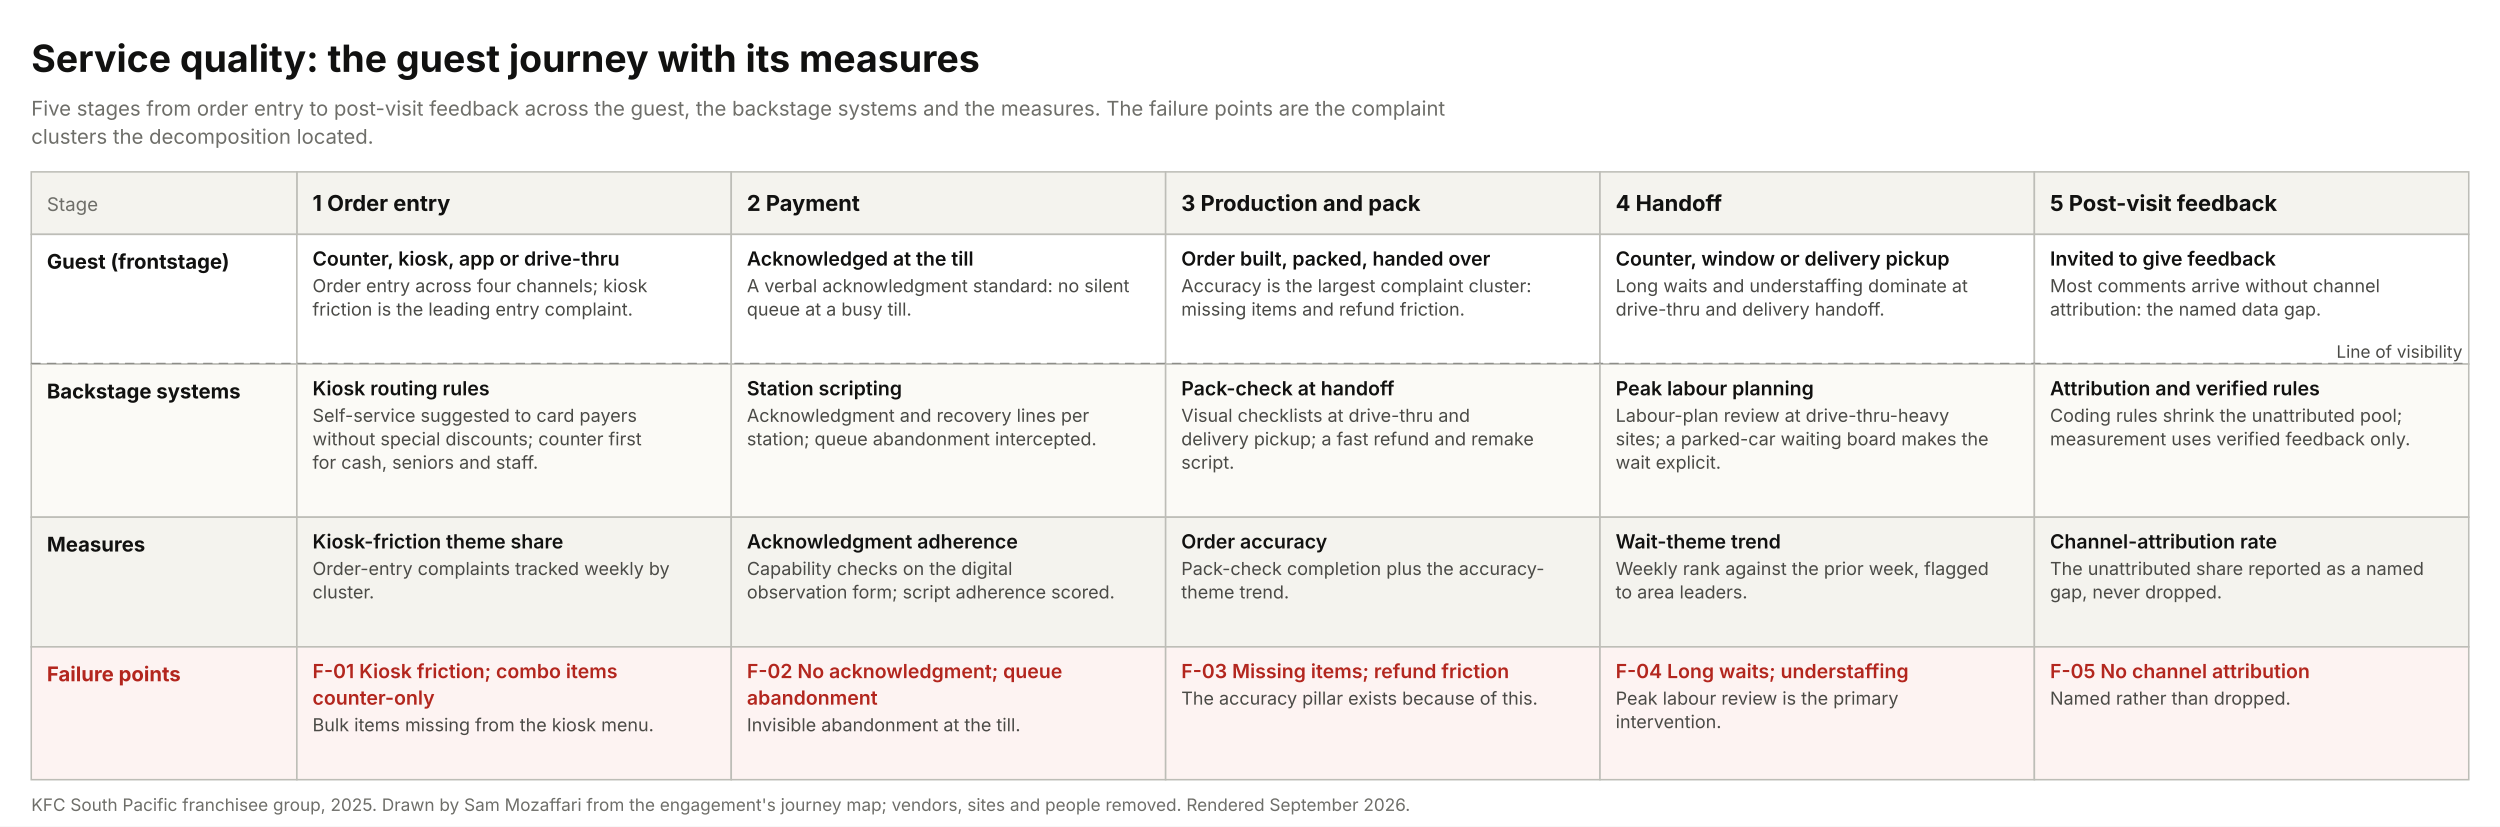
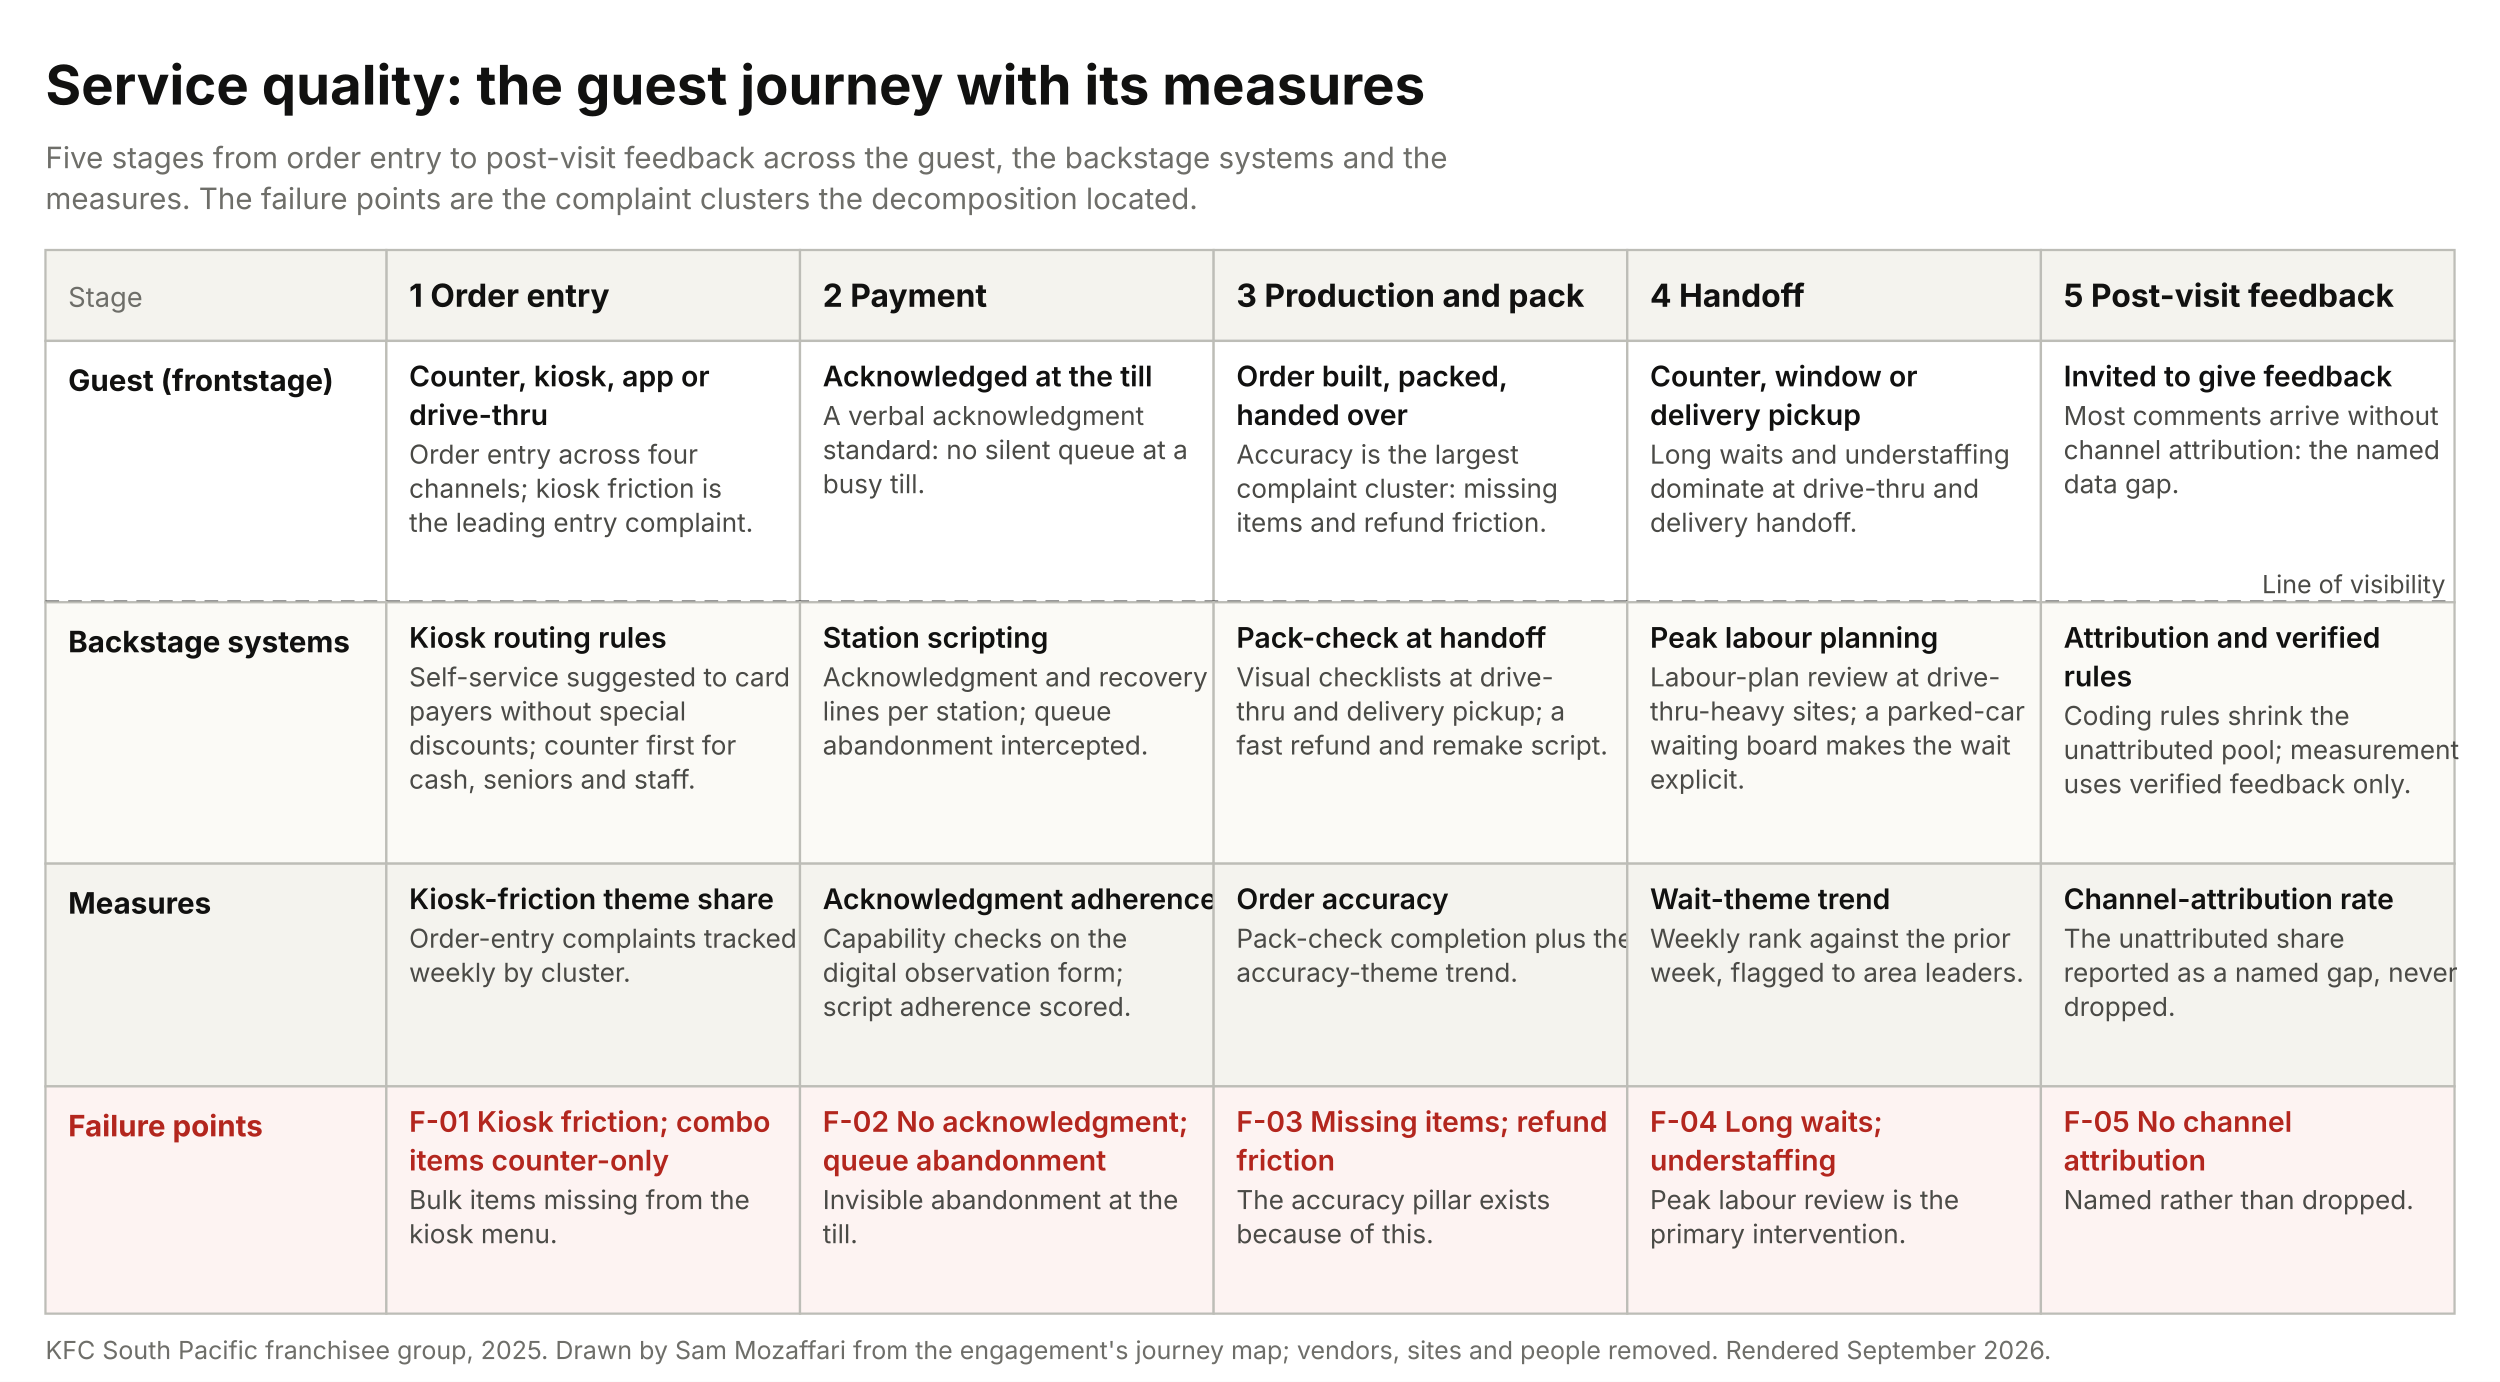
- <svg xmlns="http://www.w3.org/2000/svg" width="1600" height="529" viewBox="0 0 1600 529" role="img" aria-label="Service quality: the guest journey with its measures">
-   <rect width="1600" height="529" fill="#fff" />
+ <svg xmlns="http://www.w3.org/2000/svg" width="1100" height="608" viewBox="0 0 1100 608" role="img" aria-label="Service quality: the guest journey with its measures">
+   <rect width="1100" height="608" fill="#fff" />
  <text x="20" y="46" font-family="Inter, Helvetica, Arial, sans-serif" font-size="24" font-weight="700" fill="#111110">Service quality: the guest journey with its measures</text>
-   <text x="20" y="74" font-family="Inter, Helvetica, Arial, sans-serif" font-size="13" fill="#6e6e69">Five stages from order entry to post-visit feedback across the guest, the backstage systems and the measures. The failure points are the complaint</text>
-   <text x="20" y="92" font-family="Inter, Helvetica, Arial, sans-serif" font-size="13" fill="#6e6e69">clusters the decomposition located.</text>
-   <rect x="190.0" y="110" width="278.0" height="40" fill="#f4f3ee" stroke="#bdbdb7" />
-   <text x="200.0" y="135" font-family="Inter, Helvetica, Arial, sans-serif" font-size="14" font-weight="700" fill="#111110">1 Order entry</text>
-   <rect x="468.0" y="110" width="278.0" height="40" fill="#f4f3ee" stroke="#bdbdb7" />
-   <text x="478.0" y="135" font-family="Inter, Helvetica, Arial, sans-serif" font-size="14" font-weight="700" fill="#111110">2 Payment</text>
-   <rect x="746.0" y="110" width="278.0" height="40" fill="#f4f3ee" stroke="#bdbdb7" />
-   <text x="756.0" y="135" font-family="Inter, Helvetica, Arial, sans-serif" font-size="14" font-weight="700" fill="#111110">3 Production and pack</text>
-   <rect x="1024.0" y="110" width="278.0" height="40" fill="#f4f3ee" stroke="#bdbdb7" />
-   <text x="1034.0" y="135" font-family="Inter, Helvetica, Arial, sans-serif" font-size="14" font-weight="700" fill="#111110">4 Handoff</text>
-   <rect x="1302.0" y="110" width="278.0" height="40" fill="#f4f3ee" stroke="#bdbdb7" />
-   <text x="1312.0" y="135" font-family="Inter, Helvetica, Arial, sans-serif" font-size="14" font-weight="700" fill="#111110">5 Post-visit feedback</text>
-   <rect x="20" y="110" width="170" height="40" fill="#f4f3ee" stroke="#bdbdb7" />
+   <text x="20" y="74" font-family="Inter, Helvetica, Arial, sans-serif" font-size="13" fill="#6e6e69">Five stages from order entry to post-visit feedback across the guest, the backstage systems and the</text>
+   <text x="20" y="92" font-family="Inter, Helvetica, Arial, sans-serif" font-size="13" fill="#6e6e69">measures. The failure points are the complaint clusters the decomposition located.</text>
+   <rect x="170.0" y="110" width="182.0" height="40" fill="#f4f3ee" stroke="#bdbdb7" />
+   <text x="180.0" y="135" font-family="Inter, Helvetica, Arial, sans-serif" font-size="14" font-weight="700" fill="#111110">1 Order entry</text>
+   <rect x="352.0" y="110" width="182.0" height="40" fill="#f4f3ee" stroke="#bdbdb7" />
+   <text x="362.0" y="135" font-family="Inter, Helvetica, Arial, sans-serif" font-size="14" font-weight="700" fill="#111110">2 Payment</text>
+   <rect x="534.0" y="110" width="182.0" height="40" fill="#f4f3ee" stroke="#bdbdb7" />
+   <text x="544.0" y="135" font-family="Inter, Helvetica, Arial, sans-serif" font-size="14" font-weight="700" fill="#111110">3 Production and pack</text>
+   <rect x="716.0" y="110" width="182.0" height="40" fill="#f4f3ee" stroke="#bdbdb7" />
+   <text x="726.0" y="135" font-family="Inter, Helvetica, Arial, sans-serif" font-size="14" font-weight="700" fill="#111110">4 Handoff</text>
+   <rect x="898.0" y="110" width="182.0" height="40" fill="#f4f3ee" stroke="#bdbdb7" />
+   <text x="908.0" y="135" font-family="Inter, Helvetica, Arial, sans-serif" font-size="14" font-weight="700" fill="#111110">5 Post-visit feedback</text>
+   <rect x="20" y="110" width="150" height="40" fill="#f4f3ee" stroke="#bdbdb7" />
  <text x="30" y="135" font-family="Inter, Helvetica, Arial, sans-serif" font-size="12" fill="#6e6e69">Stage</text>
-   <rect x="20" y="150" width="170" height="83" fill="#ffffff" stroke="#bdbdb7" />
+   <rect x="20" y="150" width="150" height="115" fill="#ffffff" stroke="#bdbdb7" />
  <text x="30" y="172" font-family="Inter, Helvetica, Arial, sans-serif" font-size="13" font-weight="700" fill="#111110">Guest (frontstage)</text>
-   <rect x="190.0" y="150" width="278.0" height="83" fill="#ffffff" stroke="#bdbdb7" />
-   <text x="200.0" y="170" font-family="Inter, Helvetica, Arial, sans-serif" font-size="12.5" font-weight="600" fill="#111110">Counter, kiosk, app or drive-thru</text>
-   <text x="200.0" y="187" font-family="Inter, Helvetica, Arial, sans-serif" font-size="11.5" fill="#4a4a46">Order entry across four channels; kiosk</text>
-   <text x="200.0" y="202" font-family="Inter, Helvetica, Arial, sans-serif" font-size="11.5" fill="#4a4a46">friction is the leading entry complaint.</text>
-   <rect x="468.0" y="150" width="278.0" height="83" fill="#ffffff" stroke="#bdbdb7" />
-   <text x="478.0" y="170" font-family="Inter, Helvetica, Arial, sans-serif" font-size="12.5" font-weight="600" fill="#111110">Acknowledged at the till</text>
-   <text x="478.0" y="187" font-family="Inter, Helvetica, Arial, sans-serif" font-size="11.5" fill="#4a4a46">A verbal acknowledgment standard: no silent</text>
-   <text x="478.0" y="202" font-family="Inter, Helvetica, Arial, sans-serif" font-size="11.5" fill="#4a4a46">queue at a busy till.</text>
-   <rect x="746.0" y="150" width="278.0" height="83" fill="#ffffff" stroke="#bdbdb7" />
-   <text x="756.0" y="170" font-family="Inter, Helvetica, Arial, sans-serif" font-size="12.5" font-weight="600" fill="#111110">Order built, packed, handed over</text>
-   <text x="756.0" y="187" font-family="Inter, Helvetica, Arial, sans-serif" font-size="11.5" fill="#4a4a46">Accuracy is the largest complaint cluster:</text>
-   <text x="756.0" y="202" font-family="Inter, Helvetica, Arial, sans-serif" font-size="11.5" fill="#4a4a46">missing items and refund friction.</text>
-   <rect x="1024.0" y="150" width="278.0" height="83" fill="#ffffff" stroke="#bdbdb7" />
-   <text x="1034.0" y="170" font-family="Inter, Helvetica, Arial, sans-serif" font-size="12.5" font-weight="600" fill="#111110">Counter, window or delivery pickup</text>
-   <text x="1034.0" y="187" font-family="Inter, Helvetica, Arial, sans-serif" font-size="11.5" fill="#4a4a46">Long waits and understaffing dominate at</text>
-   <text x="1034.0" y="202" font-family="Inter, Helvetica, Arial, sans-serif" font-size="11.5" fill="#4a4a46">drive-thru and delivery handoff.</text>
-   <rect x="1302.0" y="150" width="278.0" height="83" fill="#ffffff" stroke="#bdbdb7" />
-   <text x="1312.0" y="170" font-family="Inter, Helvetica, Arial, sans-serif" font-size="12.5" font-weight="600" fill="#111110">Invited to give feedback</text>
-   <text x="1312.0" y="187" font-family="Inter, Helvetica, Arial, sans-serif" font-size="11.5" fill="#4a4a46">Most comments arrive without channel</text>
-   <text x="1312.0" y="202" font-family="Inter, Helvetica, Arial, sans-serif" font-size="11.5" fill="#4a4a46">attribution: the named data gap.</text>
-   <line x1="20" y1="233" x2="1580" y2="233" stroke="#111110" stroke-width="1.5" stroke-dasharray="6 4" />
-   <text x="1576" y="229" text-anchor="end" font-family="Inter, Helvetica, Arial, sans-serif" font-size="11" fill="#4a4a46">Line of visibility</text>
-   <rect x="20" y="233" width="170" height="98" fill="#fbfaf6" stroke="#bdbdb7" />
-   <text x="30" y="255" font-family="Inter, Helvetica, Arial, sans-serif" font-size="13" font-weight="700" fill="#111110">Backstage systems</text>
-   <rect x="190.0" y="233" width="278.0" height="98" fill="#fbfaf6" stroke="#bdbdb7" />
-   <text x="200.0" y="253" font-family="Inter, Helvetica, Arial, sans-serif" font-size="12.5" font-weight="600" fill="#111110">Kiosk routing rules</text>
-   <text x="200.0" y="270" font-family="Inter, Helvetica, Arial, sans-serif" font-size="11.5" fill="#4a4a46">Self-service suggested to card payers</text>
-   <text x="200.0" y="285" font-family="Inter, Helvetica, Arial, sans-serif" font-size="11.5" fill="#4a4a46">without special discounts; counter first</text>
-   <text x="200.0" y="300" font-family="Inter, Helvetica, Arial, sans-serif" font-size="11.5" fill="#4a4a46">for cash, seniors and staff.</text>
-   <rect x="468.0" y="233" width="278.0" height="98" fill="#fbfaf6" stroke="#bdbdb7" />
-   <text x="478.0" y="253" font-family="Inter, Helvetica, Arial, sans-serif" font-size="12.5" font-weight="600" fill="#111110">Station scripting</text>
-   <text x="478.0" y="270" font-family="Inter, Helvetica, Arial, sans-serif" font-size="11.5" fill="#4a4a46">Acknowledgment and recovery lines per</text>
-   <text x="478.0" y="285" font-family="Inter, Helvetica, Arial, sans-serif" font-size="11.5" fill="#4a4a46">station; queue abandonment intercepted.</text>
-   <rect x="746.0" y="233" width="278.0" height="98" fill="#fbfaf6" stroke="#bdbdb7" />
-   <text x="756.0" y="253" font-family="Inter, Helvetica, Arial, sans-serif" font-size="12.5" font-weight="600" fill="#111110">Pack-check at handoff</text>
-   <text x="756.0" y="270" font-family="Inter, Helvetica, Arial, sans-serif" font-size="11.5" fill="#4a4a46">Visual checklists at drive-thru and</text>
-   <text x="756.0" y="285" font-family="Inter, Helvetica, Arial, sans-serif" font-size="11.5" fill="#4a4a46">delivery pickup; a fast refund and remake</text>
-   <text x="756.0" y="300" font-family="Inter, Helvetica, Arial, sans-serif" font-size="11.5" fill="#4a4a46">script.</text>
-   <rect x="1024.0" y="233" width="278.0" height="98" fill="#fbfaf6" stroke="#bdbdb7" />
-   <text x="1034.0" y="253" font-family="Inter, Helvetica, Arial, sans-serif" font-size="12.5" font-weight="600" fill="#111110">Peak labour planning</text>
-   <text x="1034.0" y="270" font-family="Inter, Helvetica, Arial, sans-serif" font-size="11.5" fill="#4a4a46">Labour-plan review at drive-thru-heavy</text>
-   <text x="1034.0" y="285" font-family="Inter, Helvetica, Arial, sans-serif" font-size="11.5" fill="#4a4a46">sites; a parked-car waiting board makes the</text>
-   <text x="1034.0" y="300" font-family="Inter, Helvetica, Arial, sans-serif" font-size="11.5" fill="#4a4a46">wait explicit.</text>
-   <rect x="1302.0" y="233" width="278.0" height="98" fill="#fbfaf6" stroke="#bdbdb7" />
-   <text x="1312.0" y="253" font-family="Inter, Helvetica, Arial, sans-serif" font-size="12.5" font-weight="600" fill="#111110">Attribution and verified rules</text>
-   <text x="1312.0" y="270" font-family="Inter, Helvetica, Arial, sans-serif" font-size="11.5" fill="#4a4a46">Coding rules shrink the unattributed pool;</text>
-   <text x="1312.0" y="285" font-family="Inter, Helvetica, Arial, sans-serif" font-size="11.5" fill="#4a4a46">measurement uses verified feedback only.</text>
-   <rect x="20" y="331" width="170" height="83" fill="#f4f3ee" stroke="#bdbdb7" />
-   <text x="30" y="353" font-family="Inter, Helvetica, Arial, sans-serif" font-size="13" font-weight="700" fill="#111110">Measures</text>
-   <rect x="190.0" y="331" width="278.0" height="83" fill="#f4f3ee" stroke="#bdbdb7" />
-   <text x="200.0" y="351" font-family="Inter, Helvetica, Arial, sans-serif" font-size="12.5" font-weight="600" fill="#111110">Kiosk-friction theme share</text>
-   <text x="200.0" y="368" font-family="Inter, Helvetica, Arial, sans-serif" font-size="11.5" fill="#4a4a46">Order-entry complaints tracked weekly by</text>
-   <text x="200.0" y="383" font-family="Inter, Helvetica, Arial, sans-serif" font-size="11.5" fill="#4a4a46">cluster.</text>
-   <rect x="468.0" y="331" width="278.0" height="83" fill="#f4f3ee" stroke="#bdbdb7" />
-   <text x="478.0" y="351" font-family="Inter, Helvetica, Arial, sans-serif" font-size="12.5" font-weight="600" fill="#111110">Acknowledgment adherence</text>
-   <text x="478.0" y="368" font-family="Inter, Helvetica, Arial, sans-serif" font-size="11.5" fill="#4a4a46">Capability checks on the digital</text>
-   <text x="478.0" y="383" font-family="Inter, Helvetica, Arial, sans-serif" font-size="11.5" fill="#4a4a46">observation form; script adherence scored.</text>
-   <rect x="746.0" y="331" width="278.0" height="83" fill="#f4f3ee" stroke="#bdbdb7" />
-   <text x="756.0" y="351" font-family="Inter, Helvetica, Arial, sans-serif" font-size="12.5" font-weight="600" fill="#111110">Order accuracy</text>
-   <text x="756.0" y="368" font-family="Inter, Helvetica, Arial, sans-serif" font-size="11.5" fill="#4a4a46">Pack-check completion plus the accuracy-</text>
-   <text x="756.0" y="383" font-family="Inter, Helvetica, Arial, sans-serif" font-size="11.5" fill="#4a4a46">theme trend.</text>
-   <rect x="1024.0" y="331" width="278.0" height="83" fill="#f4f3ee" stroke="#bdbdb7" />
-   <text x="1034.0" y="351" font-family="Inter, Helvetica, Arial, sans-serif" font-size="12.5" font-weight="600" fill="#111110">Wait-theme trend</text>
-   <text x="1034.0" y="368" font-family="Inter, Helvetica, Arial, sans-serif" font-size="11.5" fill="#4a4a46">Weekly rank against the prior week, flagged</text>
-   <text x="1034.0" y="383" font-family="Inter, Helvetica, Arial, sans-serif" font-size="11.5" fill="#4a4a46">to area leaders.</text>
-   <rect x="1302.0" y="331" width="278.0" height="83" fill="#f4f3ee" stroke="#bdbdb7" />
-   <text x="1312.0" y="351" font-family="Inter, Helvetica, Arial, sans-serif" font-size="12.5" font-weight="600" fill="#111110">Channel-attribution rate</text>
-   <text x="1312.0" y="368" font-family="Inter, Helvetica, Arial, sans-serif" font-size="11.5" fill="#4a4a46">The unattributed share reported as a named</text>
-   <text x="1312.0" y="383" font-family="Inter, Helvetica, Arial, sans-serif" font-size="11.5" fill="#4a4a46">gap, never dropped.</text>
-   <rect x="20" y="414" width="170" height="85" fill="#fdf3f2" stroke="#bdbdb7" />
-   <text x="30" y="436" font-family="Inter, Helvetica, Arial, sans-serif" font-size="13" font-weight="700" fill="#b3261e">Failure points</text>
-   <rect x="190.0" y="414" width="278.0" height="85" fill="#fdf3f2" stroke="#bdbdb7" />
-   <text x="200.0" y="434" font-family="Inter, Helvetica, Arial, sans-serif" font-size="12.5" font-weight="600" fill="#b3261e">F-01 Kiosk friction; combo items</text>
-   <text x="200.0" y="451" font-family="Inter, Helvetica, Arial, sans-serif" font-size="12.5" font-weight="600" fill="#b3261e">counter-only</text>
-   <text x="200.0" y="468" font-family="Inter, Helvetica, Arial, sans-serif" font-size="11.5" fill="#4a4a46">Bulk items missing from the kiosk menu.</text>
-   <rect x="468.0" y="414" width="278.0" height="85" fill="#fdf3f2" stroke="#bdbdb7" />
-   <text x="478.0" y="434" font-family="Inter, Helvetica, Arial, sans-serif" font-size="12.5" font-weight="600" fill="#b3261e">F-02 No acknowledgment; queue</text>
-   <text x="478.0" y="451" font-family="Inter, Helvetica, Arial, sans-serif" font-size="12.5" font-weight="600" fill="#b3261e">abandonment</text>
-   <text x="478.0" y="468" font-family="Inter, Helvetica, Arial, sans-serif" font-size="11.5" fill="#4a4a46">Invisible abandonment at the till.</text>
-   <rect x="746.0" y="414" width="278.0" height="85" fill="#fdf3f2" stroke="#bdbdb7" />
-   <text x="756.0" y="434" font-family="Inter, Helvetica, Arial, sans-serif" font-size="12.5" font-weight="600" fill="#b3261e">F-03 Missing items; refund friction</text>
-   <text x="756.0" y="451" font-family="Inter, Helvetica, Arial, sans-serif" font-size="11.5" fill="#4a4a46">The accuracy pillar exists because of this.</text>
-   <rect x="1024.0" y="414" width="278.0" height="85" fill="#fdf3f2" stroke="#bdbdb7" />
-   <text x="1034.0" y="434" font-family="Inter, Helvetica, Arial, sans-serif" font-size="12.5" font-weight="600" fill="#b3261e">F-04 Long waits; understaffing</text>
-   <text x="1034.0" y="451" font-family="Inter, Helvetica, Arial, sans-serif" font-size="11.5" fill="#4a4a46">Peak labour review is the primary</text>
-   <text x="1034.0" y="466" font-family="Inter, Helvetica, Arial, sans-serif" font-size="11.5" fill="#4a4a46">intervention.</text>
-   <rect x="1302.0" y="414" width="278.0" height="85" fill="#fdf3f2" stroke="#bdbdb7" />
-   <text x="1312.0" y="434" font-family="Inter, Helvetica, Arial, sans-serif" font-size="12.5" font-weight="600" fill="#b3261e">F-05 No channel attribution</text>
-   <text x="1312.0" y="451" font-family="Inter, Helvetica, Arial, sans-serif" font-size="11.5" fill="#4a4a46">Named rather than dropped.</text>
-   <text x="20" y="519" font-family="Inter, Helvetica, Arial, sans-serif" font-size="11" fill="#6e6e69">KFC South Pacific franchisee group, 2025. Drawn by Sam Mozaffari from the engagement's journey map; vendors, sites and people removed. Rendered September 2026.</text>
+   <rect x="170.0" y="150" width="182.0" height="115" fill="#ffffff" stroke="#bdbdb7" />
+   <text x="180.0" y="170" font-family="Inter, Helvetica, Arial, sans-serif" font-size="12.5" font-weight="600" fill="#111110">Counter, kiosk, app or</text>
+   <text x="180.0" y="187" font-family="Inter, Helvetica, Arial, sans-serif" font-size="12.5" font-weight="600" fill="#111110">drive-thru</text>
+   <text x="180.0" y="204" font-family="Inter, Helvetica, Arial, sans-serif" font-size="11.5" fill="#4a4a46">Order entry across four</text>
+   <text x="180.0" y="219" font-family="Inter, Helvetica, Arial, sans-serif" font-size="11.5" fill="#4a4a46">channels; kiosk friction is</text>
+   <text x="180.0" y="234" font-family="Inter, Helvetica, Arial, sans-serif" font-size="11.5" fill="#4a4a46">the leading entry complaint.</text>
+   <rect x="352.0" y="150" width="182.0" height="115" fill="#ffffff" stroke="#bdbdb7" />
+   <text x="362.0" y="170" font-family="Inter, Helvetica, Arial, sans-serif" font-size="12.5" font-weight="600" fill="#111110">Acknowledged at the till</text>
+   <text x="362.0" y="187" font-family="Inter, Helvetica, Arial, sans-serif" font-size="11.5" fill="#4a4a46">A verbal acknowledgment</text>
+   <text x="362.0" y="202" font-family="Inter, Helvetica, Arial, sans-serif" font-size="11.5" fill="#4a4a46">standard: no silent queue at a</text>
+   <text x="362.0" y="217" font-family="Inter, Helvetica, Arial, sans-serif" font-size="11.5" fill="#4a4a46">busy till.</text>
+   <rect x="534.0" y="150" width="182.0" height="115" fill="#ffffff" stroke="#bdbdb7" />
+   <text x="544.0" y="170" font-family="Inter, Helvetica, Arial, sans-serif" font-size="12.5" font-weight="600" fill="#111110">Order built, packed,</text>
+   <text x="544.0" y="187" font-family="Inter, Helvetica, Arial, sans-serif" font-size="12.5" font-weight="600" fill="#111110">handed over</text>
+   <text x="544.0" y="204" font-family="Inter, Helvetica, Arial, sans-serif" font-size="11.5" fill="#4a4a46">Accuracy is the largest</text>
+   <text x="544.0" y="219" font-family="Inter, Helvetica, Arial, sans-serif" font-size="11.5" fill="#4a4a46">complaint cluster: missing</text>
+   <text x="544.0" y="234" font-family="Inter, Helvetica, Arial, sans-serif" font-size="11.5" fill="#4a4a46">items and refund friction.</text>
+   <rect x="716.0" y="150" width="182.0" height="115" fill="#ffffff" stroke="#bdbdb7" />
+   <text x="726.0" y="170" font-family="Inter, Helvetica, Arial, sans-serif" font-size="12.5" font-weight="600" fill="#111110">Counter, window or</text>
+   <text x="726.0" y="187" font-family="Inter, Helvetica, Arial, sans-serif" font-size="12.5" font-weight="600" fill="#111110">delivery pickup</text>
+   <text x="726.0" y="204" font-family="Inter, Helvetica, Arial, sans-serif" font-size="11.5" fill="#4a4a46">Long waits and understaffing</text>
+   <text x="726.0" y="219" font-family="Inter, Helvetica, Arial, sans-serif" font-size="11.5" fill="#4a4a46">dominate at drive-thru and</text>
+   <text x="726.0" y="234" font-family="Inter, Helvetica, Arial, sans-serif" font-size="11.5" fill="#4a4a46">delivery handoff.</text>
+   <rect x="898.0" y="150" width="182.0" height="115" fill="#ffffff" stroke="#bdbdb7" />
+   <text x="908.0" y="170" font-family="Inter, Helvetica, Arial, sans-serif" font-size="12.5" font-weight="600" fill="#111110">Invited to give feedback</text>
+   <text x="908.0" y="187" font-family="Inter, Helvetica, Arial, sans-serif" font-size="11.5" fill="#4a4a46">Most comments arrive without</text>
+   <text x="908.0" y="202" font-family="Inter, Helvetica, Arial, sans-serif" font-size="11.5" fill="#4a4a46">channel attribution: the named</text>
+   <text x="908.0" y="217" font-family="Inter, Helvetica, Arial, sans-serif" font-size="11.5" fill="#4a4a46">data gap.</text>
+   <line x1="20" y1="265" x2="1080" y2="265" stroke="#111110" stroke-width="1.5" stroke-dasharray="6 4" />
+   <text x="1076" y="261" text-anchor="end" font-family="Inter, Helvetica, Arial, sans-serif" font-size="11" fill="#4a4a46">Line of visibility</text>
+   <rect x="20" y="265" width="150" height="115" fill="#fbfaf6" stroke="#bdbdb7" />
+   <text x="30" y="287" font-family="Inter, Helvetica, Arial, sans-serif" font-size="13" font-weight="700" fill="#111110">Backstage systems</text>
+   <rect x="170.0" y="265" width="182.0" height="115" fill="#fbfaf6" stroke="#bdbdb7" />
+   <text x="180.0" y="285" font-family="Inter, Helvetica, Arial, sans-serif" font-size="12.5" font-weight="600" fill="#111110">Kiosk routing rules</text>
+   <text x="180.0" y="302" font-family="Inter, Helvetica, Arial, sans-serif" font-size="11.5" fill="#4a4a46">Self-service suggested to card</text>
+   <text x="180.0" y="317" font-family="Inter, Helvetica, Arial, sans-serif" font-size="11.5" fill="#4a4a46">payers without special</text>
+   <text x="180.0" y="332" font-family="Inter, Helvetica, Arial, sans-serif" font-size="11.5" fill="#4a4a46">discounts; counter first for</text>
+   <text x="180.0" y="347" font-family="Inter, Helvetica, Arial, sans-serif" font-size="11.5" fill="#4a4a46">cash, seniors and staff.</text>
+   <rect x="352.0" y="265" width="182.0" height="115" fill="#fbfaf6" stroke="#bdbdb7" />
+   <text x="362.0" y="285" font-family="Inter, Helvetica, Arial, sans-serif" font-size="12.5" font-weight="600" fill="#111110">Station scripting</text>
+   <text x="362.0" y="302" font-family="Inter, Helvetica, Arial, sans-serif" font-size="11.5" fill="#4a4a46">Acknowledgment and recovery</text>
+   <text x="362.0" y="317" font-family="Inter, Helvetica, Arial, sans-serif" font-size="11.5" fill="#4a4a46">lines per station; queue</text>
+   <text x="362.0" y="332" font-family="Inter, Helvetica, Arial, sans-serif" font-size="11.5" fill="#4a4a46">abandonment intercepted.</text>
+   <rect x="534.0" y="265" width="182.0" height="115" fill="#fbfaf6" stroke="#bdbdb7" />
+   <text x="544.0" y="285" font-family="Inter, Helvetica, Arial, sans-serif" font-size="12.5" font-weight="600" fill="#111110">Pack-check at handoff</text>
+   <text x="544.0" y="302" font-family="Inter, Helvetica, Arial, sans-serif" font-size="11.5" fill="#4a4a46">Visual checklists at drive-</text>
+   <text x="544.0" y="317" font-family="Inter, Helvetica, Arial, sans-serif" font-size="11.5" fill="#4a4a46">thru and delivery pickup; a</text>
+   <text x="544.0" y="332" font-family="Inter, Helvetica, Arial, sans-serif" font-size="11.5" fill="#4a4a46">fast refund and remake script.</text>
+   <rect x="716.0" y="265" width="182.0" height="115" fill="#fbfaf6" stroke="#bdbdb7" />
+   <text x="726.0" y="285" font-family="Inter, Helvetica, Arial, sans-serif" font-size="12.5" font-weight="600" fill="#111110">Peak labour planning</text>
+   <text x="726.0" y="302" font-family="Inter, Helvetica, Arial, sans-serif" font-size="11.5" fill="#4a4a46">Labour-plan review at drive-</text>
+   <text x="726.0" y="317" font-family="Inter, Helvetica, Arial, sans-serif" font-size="11.5" fill="#4a4a46">thru-heavy sites; a parked-car</text>
+   <text x="726.0" y="332" font-family="Inter, Helvetica, Arial, sans-serif" font-size="11.5" fill="#4a4a46">waiting board makes the wait</text>
+   <text x="726.0" y="347" font-family="Inter, Helvetica, Arial, sans-serif" font-size="11.5" fill="#4a4a46">explicit.</text>
+   <rect x="898.0" y="265" width="182.0" height="115" fill="#fbfaf6" stroke="#bdbdb7" />
+   <text x="908.0" y="285" font-family="Inter, Helvetica, Arial, sans-serif" font-size="12.5" font-weight="600" fill="#111110">Attribution and verified</text>
+   <text x="908.0" y="302" font-family="Inter, Helvetica, Arial, sans-serif" font-size="12.5" font-weight="600" fill="#111110">rules</text>
+   <text x="908.0" y="319" font-family="Inter, Helvetica, Arial, sans-serif" font-size="11.5" fill="#4a4a46">Coding rules shrink the</text>
+   <text x="908.0" y="334" font-family="Inter, Helvetica, Arial, sans-serif" font-size="11.5" fill="#4a4a46">unattributed pool; measurement</text>
+   <text x="908.0" y="349" font-family="Inter, Helvetica, Arial, sans-serif" font-size="11.5" fill="#4a4a46">uses verified feedback only.</text>
+   <rect x="20" y="380" width="150" height="98" fill="#f4f3ee" stroke="#bdbdb7" />
+   <text x="30" y="402" font-family="Inter, Helvetica, Arial, sans-serif" font-size="13" font-weight="700" fill="#111110">Measures</text>
+   <rect x="170.0" y="380" width="182.0" height="98" fill="#f4f3ee" stroke="#bdbdb7" />
+   <text x="180.0" y="400" font-family="Inter, Helvetica, Arial, sans-serif" font-size="12.5" font-weight="600" fill="#111110">Kiosk-friction theme share</text>
+   <text x="180.0" y="417" font-family="Inter, Helvetica, Arial, sans-serif" font-size="11.5" fill="#4a4a46">Order-entry complaints tracked</text>
+   <text x="180.0" y="432" font-family="Inter, Helvetica, Arial, sans-serif" font-size="11.5" fill="#4a4a46">weekly by cluster.</text>
+   <rect x="352.0" y="380" width="182.0" height="98" fill="#f4f3ee" stroke="#bdbdb7" />
+   <text x="362.0" y="400" font-family="Inter, Helvetica, Arial, sans-serif" font-size="12.5" font-weight="600" fill="#111110">Acknowledgment adherence</text>
+   <text x="362.0" y="417" font-family="Inter, Helvetica, Arial, sans-serif" font-size="11.5" fill="#4a4a46">Capability checks on the</text>
+   <text x="362.0" y="432" font-family="Inter, Helvetica, Arial, sans-serif" font-size="11.5" fill="#4a4a46">digital observation form;</text>
+   <text x="362.0" y="447" font-family="Inter, Helvetica, Arial, sans-serif" font-size="11.5" fill="#4a4a46">script adherence scored.</text>
+   <rect x="534.0" y="380" width="182.0" height="98" fill="#f4f3ee" stroke="#bdbdb7" />
+   <text x="544.0" y="400" font-family="Inter, Helvetica, Arial, sans-serif" font-size="12.5" font-weight="600" fill="#111110">Order accuracy</text>
+   <text x="544.0" y="417" font-family="Inter, Helvetica, Arial, sans-serif" font-size="11.5" fill="#4a4a46">Pack-check completion plus the</text>
+   <text x="544.0" y="432" font-family="Inter, Helvetica, Arial, sans-serif" font-size="11.5" fill="#4a4a46">accuracy-theme trend.</text>
+   <rect x="716.0" y="380" width="182.0" height="98" fill="#f4f3ee" stroke="#bdbdb7" />
+   <text x="726.0" y="400" font-family="Inter, Helvetica, Arial, sans-serif" font-size="12.5" font-weight="600" fill="#111110">Wait-theme trend</text>
+   <text x="726.0" y="417" font-family="Inter, Helvetica, Arial, sans-serif" font-size="11.5" fill="#4a4a46">Weekly rank against the prior</text>
+   <text x="726.0" y="432" font-family="Inter, Helvetica, Arial, sans-serif" font-size="11.5" fill="#4a4a46">week, flagged to area leaders.</text>
+   <rect x="898.0" y="380" width="182.0" height="98" fill="#f4f3ee" stroke="#bdbdb7" />
+   <text x="908.0" y="400" font-family="Inter, Helvetica, Arial, sans-serif" font-size="12.5" font-weight="600" fill="#111110">Channel-attribution rate</text>
+   <text x="908.0" y="417" font-family="Inter, Helvetica, Arial, sans-serif" font-size="11.5" fill="#4a4a46">The unattributed share</text>
+   <text x="908.0" y="432" font-family="Inter, Helvetica, Arial, sans-serif" font-size="11.5" fill="#4a4a46">reported as a named gap, never</text>
+   <text x="908.0" y="447" font-family="Inter, Helvetica, Arial, sans-serif" font-size="11.5" fill="#4a4a46">dropped.</text>
+   <rect x="20" y="478" width="150" height="100" fill="#fdf3f2" stroke="#bdbdb7" />
+   <text x="30" y="500" font-family="Inter, Helvetica, Arial, sans-serif" font-size="13" font-weight="700" fill="#b3261e">Failure points</text>
+   <rect x="170.0" y="478" width="182.0" height="100" fill="#fdf3f2" stroke="#bdbdb7" />
+   <text x="180.0" y="498" font-family="Inter, Helvetica, Arial, sans-serif" font-size="12.5" font-weight="600" fill="#b3261e">F-01 Kiosk friction; combo</text>
+   <text x="180.0" y="515" font-family="Inter, Helvetica, Arial, sans-serif" font-size="12.5" font-weight="600" fill="#b3261e">items counter-only</text>
+   <text x="180.0" y="532" font-family="Inter, Helvetica, Arial, sans-serif" font-size="11.5" fill="#4a4a46">Bulk items missing from the</text>
+   <text x="180.0" y="547" font-family="Inter, Helvetica, Arial, sans-serif" font-size="11.5" fill="#4a4a46">kiosk menu.</text>
+   <rect x="352.0" y="478" width="182.0" height="100" fill="#fdf3f2" stroke="#bdbdb7" />
+   <text x="362.0" y="498" font-family="Inter, Helvetica, Arial, sans-serif" font-size="12.5" font-weight="600" fill="#b3261e">F-02 No acknowledgment;</text>
+   <text x="362.0" y="515" font-family="Inter, Helvetica, Arial, sans-serif" font-size="12.5" font-weight="600" fill="#b3261e">queue abandonment</text>
+   <text x="362.0" y="532" font-family="Inter, Helvetica, Arial, sans-serif" font-size="11.5" fill="#4a4a46">Invisible abandonment at the</text>
+   <text x="362.0" y="547" font-family="Inter, Helvetica, Arial, sans-serif" font-size="11.5" fill="#4a4a46">till.</text>
+   <rect x="534.0" y="478" width="182.0" height="100" fill="#fdf3f2" stroke="#bdbdb7" />
+   <text x="544.0" y="498" font-family="Inter, Helvetica, Arial, sans-serif" font-size="12.5" font-weight="600" fill="#b3261e">F-03 Missing items; refund</text>
+   <text x="544.0" y="515" font-family="Inter, Helvetica, Arial, sans-serif" font-size="12.5" font-weight="600" fill="#b3261e">friction</text>
+   <text x="544.0" y="532" font-family="Inter, Helvetica, Arial, sans-serif" font-size="11.5" fill="#4a4a46">The accuracy pillar exists</text>
+   <text x="544.0" y="547" font-family="Inter, Helvetica, Arial, sans-serif" font-size="11.5" fill="#4a4a46">because of this.</text>
+   <rect x="716.0" y="478" width="182.0" height="100" fill="#fdf3f2" stroke="#bdbdb7" />
+   <text x="726.0" y="498" font-family="Inter, Helvetica, Arial, sans-serif" font-size="12.5" font-weight="600" fill="#b3261e">F-04 Long waits;</text>
+   <text x="726.0" y="515" font-family="Inter, Helvetica, Arial, sans-serif" font-size="12.5" font-weight="600" fill="#b3261e">understaffing</text>
+   <text x="726.0" y="532" font-family="Inter, Helvetica, Arial, sans-serif" font-size="11.5" fill="#4a4a46">Peak labour review is the</text>
+   <text x="726.0" y="547" font-family="Inter, Helvetica, Arial, sans-serif" font-size="11.5" fill="#4a4a46">primary intervention.</text>
+   <rect x="898.0" y="478" width="182.0" height="100" fill="#fdf3f2" stroke="#bdbdb7" />
+   <text x="908.0" y="498" font-family="Inter, Helvetica, Arial, sans-serif" font-size="12.5" font-weight="600" fill="#b3261e">F-05 No channel</text>
+   <text x="908.0" y="515" font-family="Inter, Helvetica, Arial, sans-serif" font-size="12.5" font-weight="600" fill="#b3261e">attribution</text>
+   <text x="908.0" y="532" font-family="Inter, Helvetica, Arial, sans-serif" font-size="11.5" fill="#4a4a46">Named rather than dropped.</text>
+   <text x="20" y="598" font-family="Inter, Helvetica, Arial, sans-serif" font-size="11" fill="#6e6e69">KFC South Pacific franchisee group, 2025. Drawn by Sam Mozaffari from the engagement's journey map; vendors, sites and people removed. Rendered September 2026.</text>
</svg>
